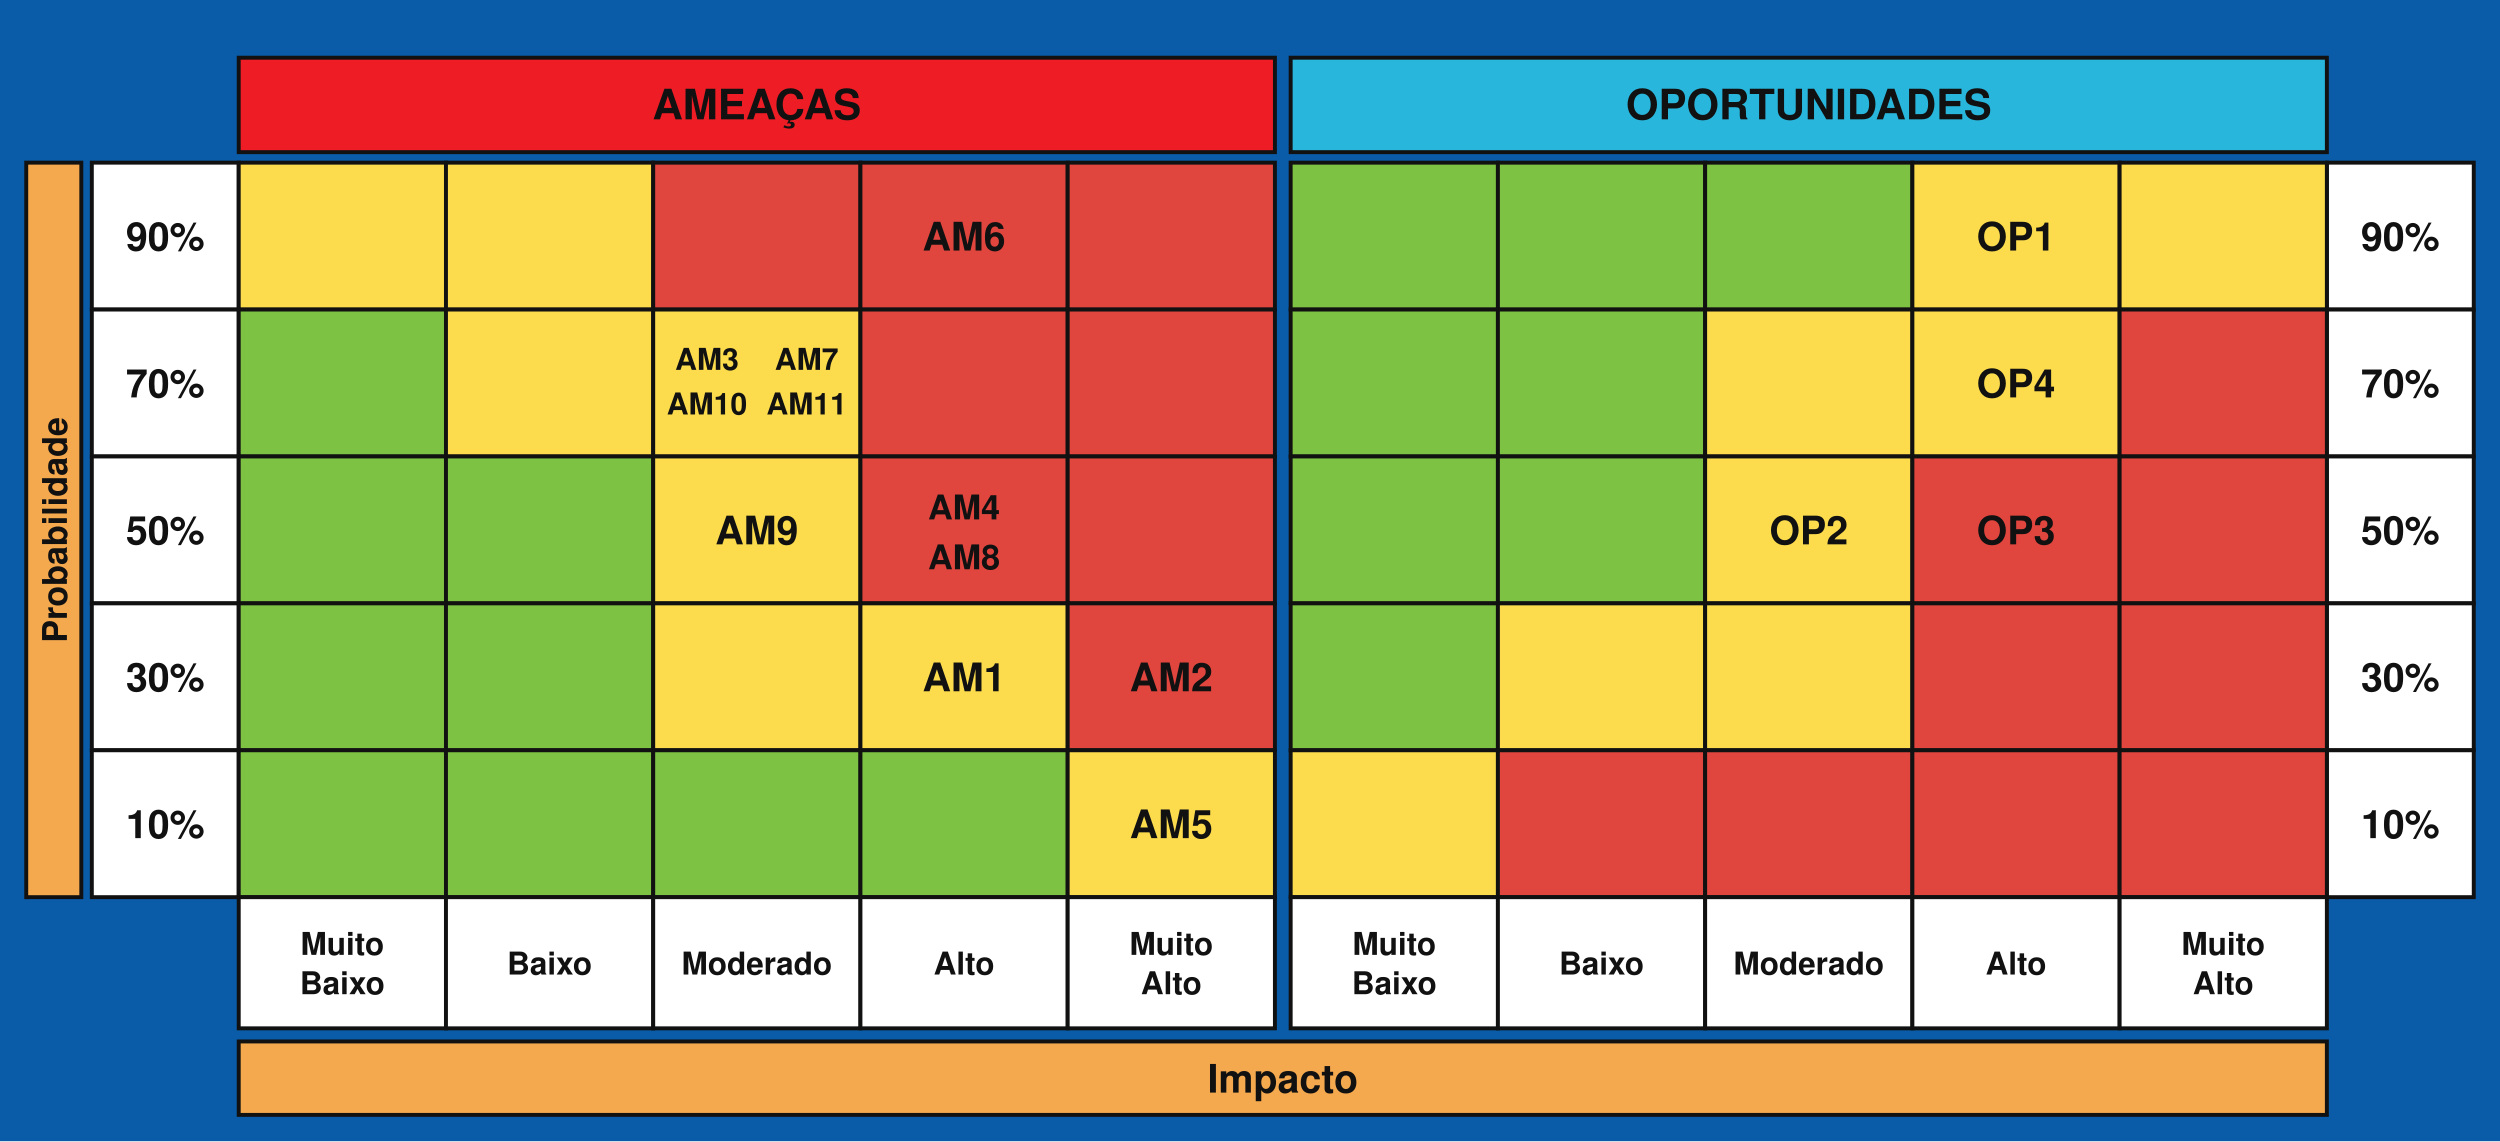
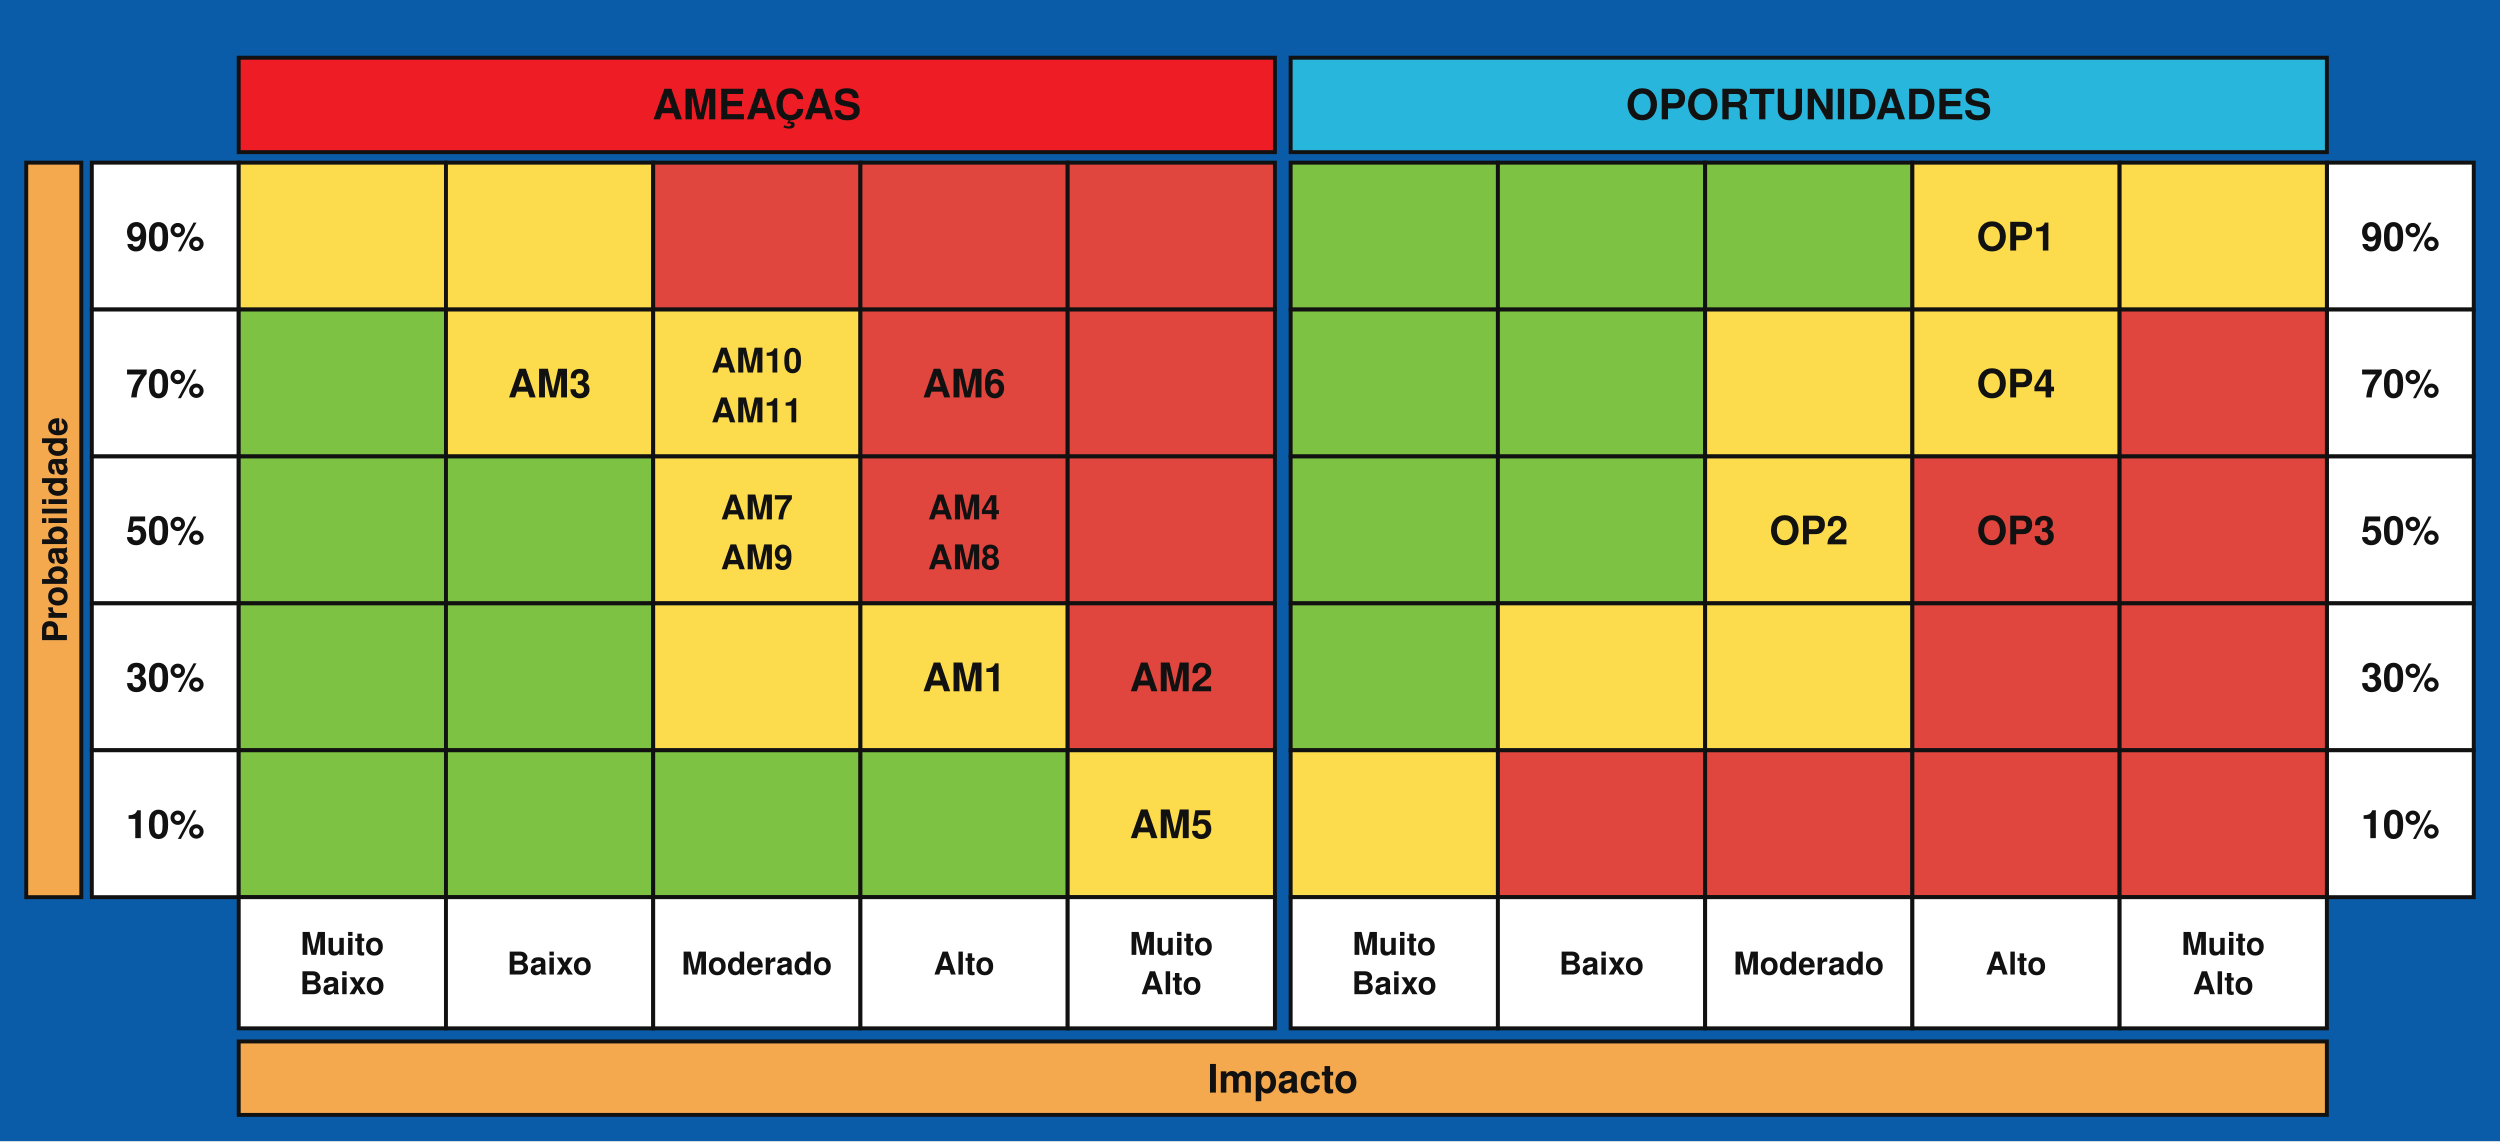
<svg xmlns="http://www.w3.org/2000/svg" viewBox="0 0 1906 870" width="1906" height="870" font-family="Helvetica,Arial,sans-serif">
  <rect width="1906" height="870" fill="#0A5CA8" />
  <rect x="182" y="44" width="790" height="72" fill="#EE1C25" stroke="#111111" stroke-width="3" />
  <text x="577.0" y="91.0" text-anchor="middle" font-size="32" font-weight="700" fill="#111111">AMEAÇAS</text>
  <rect x="984" y="44" width="790" height="72" fill="#29B6DC" stroke="#111111" stroke-width="3" />
  <text x="1379.0" y="91.0" text-anchor="middle" font-size="32" font-weight="700" fill="#111111">OPORTUNIDADES</text>
  <rect x="20" y="124" width="42" height="560" fill="#F5A94E" stroke="#111111" stroke-width="3" />
  <text transform="translate(51.0,404.0) rotate(-90)" text-anchor="middle" font-size="26" font-weight="700" fill="#111111">Probabilidade</text>
  <rect x="70" y="124" width="112" height="112" fill="#FFFFFF" stroke="#111111" stroke-width="3" />
  <text x="126.0" y="191.0" text-anchor="middle" font-size="30" font-weight="700" fill="#111111">90%</text>
  <rect x="1774" y="124" width="112" height="112" fill="#FFFFFF" stroke="#111111" stroke-width="3" />
  <text x="1830.0" y="191.0" text-anchor="middle" font-size="30" font-weight="700" fill="#111111">90%</text>
  <rect x="182" y="124" width="158" height="112" fill="#FCDC4D" stroke="#111111" stroke-width="3" />
  <rect x="984" y="124" width="158" height="112" fill="#7DC242" stroke="#111111" stroke-width="3" />
  <rect x="340" y="124" width="158" height="112" fill="#FCDC4D" stroke="#111111" stroke-width="3" />
  <rect x="1142" y="124" width="158" height="112" fill="#7DC242" stroke="#111111" stroke-width="3" />
  <rect x="498" y="124" width="158" height="112" fill="#E0453E" stroke="#111111" stroke-width="3" />
  <rect x="1300" y="124" width="158" height="112" fill="#7DC242" stroke="#111111" stroke-width="3" />
  <rect x="656" y="124" width="158" height="112" fill="#E0453E" stroke="#111111" stroke-width="3" />
  <rect x="1458" y="124" width="158" height="112" fill="#FCDC4D" stroke="#111111" stroke-width="3" />
  <rect x="814" y="124" width="158" height="112" fill="#E0453E" stroke="#111111" stroke-width="3" />
  <rect x="1616" y="124" width="158" height="112" fill="#FCDC4D" stroke="#111111" stroke-width="3" />
  <rect x="70" y="236" width="112" height="112" fill="#FFFFFF" stroke="#111111" stroke-width="3" />
  <text x="126.0" y="303.0" text-anchor="middle" font-size="30" font-weight="700" fill="#111111">70%</text>
  <rect x="1774" y="236" width="112" height="112" fill="#FFFFFF" stroke="#111111" stroke-width="3" />
  <text x="1830.0" y="303.0" text-anchor="middle" font-size="30" font-weight="700" fill="#111111">70%</text>
  <rect x="182" y="236" width="158" height="112" fill="#7DC242" stroke="#111111" stroke-width="3" />
  <rect x="984" y="236" width="158" height="112" fill="#7DC242" stroke="#111111" stroke-width="3" />
  <rect x="340" y="236" width="158" height="112" fill="#FCDC4D" stroke="#111111" stroke-width="3" />
  <rect x="1142" y="236" width="158" height="112" fill="#7DC242" stroke="#111111" stroke-width="3" />
  <rect x="498" y="236" width="158" height="112" fill="#FCDC4D" stroke="#111111" stroke-width="3" />
  <rect x="1300" y="236" width="158" height="112" fill="#FCDC4D" stroke="#111111" stroke-width="3" />
  <rect x="656" y="236" width="158" height="112" fill="#E0453E" stroke="#111111" stroke-width="3" />
  <rect x="1458" y="236" width="158" height="112" fill="#FCDC4D" stroke="#111111" stroke-width="3" />
  <rect x="814" y="236" width="158" height="112" fill="#E0453E" stroke="#111111" stroke-width="3" />
  <rect x="1616" y="236" width="158" height="112" fill="#E0453E" stroke="#111111" stroke-width="3" />
  <rect x="70" y="348" width="112" height="112" fill="#FFFFFF" stroke="#111111" stroke-width="3" />
  <text x="126.0" y="415.0" text-anchor="middle" font-size="30" font-weight="700" fill="#111111">50%</text>
  <rect x="1774" y="348" width="112" height="112" fill="#FFFFFF" stroke="#111111" stroke-width="3" />
  <text x="1830.0" y="415.0" text-anchor="middle" font-size="30" font-weight="700" fill="#111111">50%</text>
  <rect x="182" y="348" width="158" height="112" fill="#7DC242" stroke="#111111" stroke-width="3" />
  <rect x="984" y="348" width="158" height="112" fill="#7DC242" stroke="#111111" stroke-width="3" />
  <rect x="340" y="348" width="158" height="112" fill="#7DC242" stroke="#111111" stroke-width="3" />
  <rect x="1142" y="348" width="158" height="112" fill="#7DC242" stroke="#111111" stroke-width="3" />
  <rect x="498" y="348" width="158" height="112" fill="#FCDC4D" stroke="#111111" stroke-width="3" />
  <rect x="1300" y="348" width="158" height="112" fill="#FCDC4D" stroke="#111111" stroke-width="3" />
  <rect x="656" y="348" width="158" height="112" fill="#E0453E" stroke="#111111" stroke-width="3" />
  <rect x="1458" y="348" width="158" height="112" fill="#E0453E" stroke="#111111" stroke-width="3" />
  <rect x="814" y="348" width="158" height="112" fill="#E0453E" stroke="#111111" stroke-width="3" />
  <rect x="1616" y="348" width="158" height="112" fill="#E0453E" stroke="#111111" stroke-width="3" />
  <rect x="70" y="460" width="112" height="112" fill="#FFFFFF" stroke="#111111" stroke-width="3" />
  <text x="126.0" y="527.0" text-anchor="middle" font-size="30" font-weight="700" fill="#111111">30%</text>
  <rect x="1774" y="460" width="112" height="112" fill="#FFFFFF" stroke="#111111" stroke-width="3" />
  <text x="1830.0" y="527.0" text-anchor="middle" font-size="30" font-weight="700" fill="#111111">30%</text>
  <rect x="182" y="460" width="158" height="112" fill="#7DC242" stroke="#111111" stroke-width="3" />
  <rect x="984" y="460" width="158" height="112" fill="#7DC242" stroke="#111111" stroke-width="3" />
  <rect x="340" y="460" width="158" height="112" fill="#7DC242" stroke="#111111" stroke-width="3" />
  <rect x="1142" y="460" width="158" height="112" fill="#FCDC4D" stroke="#111111" stroke-width="3" />
  <rect x="498" y="460" width="158" height="112" fill="#FCDC4D" stroke="#111111" stroke-width="3" />
  <rect x="1300" y="460" width="158" height="112" fill="#FCDC4D" stroke="#111111" stroke-width="3" />
  <rect x="656" y="460" width="158" height="112" fill="#FCDC4D" stroke="#111111" stroke-width="3" />
  <rect x="1458" y="460" width="158" height="112" fill="#E0453E" stroke="#111111" stroke-width="3" />
  <rect x="814" y="460" width="158" height="112" fill="#E0453E" stroke="#111111" stroke-width="3" />
  <rect x="1616" y="460" width="158" height="112" fill="#E0453E" stroke="#111111" stroke-width="3" />
  <rect x="70" y="572" width="112" height="112" fill="#FFFFFF" stroke="#111111" stroke-width="3" />
  <text x="126.0" y="639.0" text-anchor="middle" font-size="30" font-weight="700" fill="#111111">10%</text>
  <rect x="1774" y="572" width="112" height="112" fill="#FFFFFF" stroke="#111111" stroke-width="3" />
  <text x="1830.0" y="639.0" text-anchor="middle" font-size="30" font-weight="700" fill="#111111">10%</text>
  <rect x="182" y="572" width="158" height="112" fill="#7DC242" stroke="#111111" stroke-width="3" />
  <rect x="984" y="572" width="158" height="112" fill="#FCDC4D" stroke="#111111" stroke-width="3" />
  <rect x="340" y="572" width="158" height="112" fill="#7DC242" stroke="#111111" stroke-width="3" />
  <rect x="1142" y="572" width="158" height="112" fill="#E0453E" stroke="#111111" stroke-width="3" />
  <rect x="498" y="572" width="158" height="112" fill="#7DC242" stroke="#111111" stroke-width="3" />
  <rect x="1300" y="572" width="158" height="112" fill="#E0453E" stroke="#111111" stroke-width="3" />
  <rect x="656" y="572" width="158" height="112" fill="#7DC242" stroke="#111111" stroke-width="3" />
  <rect x="1458" y="572" width="158" height="112" fill="#E0453E" stroke="#111111" stroke-width="3" />
  <rect x="814" y="572" width="158" height="112" fill="#FCDC4D" stroke="#111111" stroke-width="3" />
  <rect x="1616" y="572" width="158" height="112" fill="#E0453E" stroke="#111111" stroke-width="3" />
  <text x="735.0" y="527.0" text-anchor="middle" font-size="30" font-weight="700" fill="#111111">AM1</text>
  <text x="893.0" y="527.0" text-anchor="middle" font-size="30" font-weight="700" fill="#111111">AM2</text>
-   <text x="539.0" y="282.0" text-anchor="middle" font-size="23" font-weight="700" fill="#111111">AM3</text>
-   <text x="615.0" y="282.0" text-anchor="middle" font-size="23" font-weight="700" fill="#111111">AM7</text>
-   <text x="539.0" y="316.0" text-anchor="middle" font-size="23" font-weight="700" fill="#111111">AM10</text>
-   <text x="615.0" y="316.0" text-anchor="middle" font-size="23" font-weight="700" fill="#111111">AM11</text>
+   <text x="419.0" y="303.0" text-anchor="middle" font-size="30" font-weight="700" fill="#111111">AM3</text>
  <text x="735.0" y="396.0" text-anchor="middle" font-size="26" font-weight="700" fill="#111111">AM4</text>
  <text x="735.0" y="434.0" text-anchor="middle" font-size="26" font-weight="700" fill="#111111">AM8</text>
  <text x="893.0" y="639.0" text-anchor="middle" font-size="30" font-weight="700" fill="#111111">AM5</text>
-   <text x="735.0" y="191.0" text-anchor="middle" font-size="30" font-weight="700" fill="#111111">AM6</text>
-   <text x="577.0" y="415.0" text-anchor="middle" font-size="30" font-weight="700" fill="#111111">AM9</text>
+   <text x="735.0" y="303.0" text-anchor="middle" font-size="30" font-weight="700" fill="#111111">AM6</text>
+   <text x="577.0" y="396.0" text-anchor="middle" font-size="26" font-weight="700" fill="#111111">AM7</text>
+   <text x="577.0" y="434.0" text-anchor="middle" font-size="26" font-weight="700" fill="#111111">AM9</text>
+   <text x="577.0" y="284.0" text-anchor="middle" font-size="26" font-weight="700" fill="#111111">AM10</text>
+   <text x="577.0" y="322.0" text-anchor="middle" font-size="26" font-weight="700" fill="#111111">AM11</text>
  <text x="1537.0" y="191.0" text-anchor="middle" font-size="30" font-weight="700" fill="#111111">OP1</text>
  <text x="1379.0" y="415.0" text-anchor="middle" font-size="30" font-weight="700" fill="#111111">OP2</text>
  <text x="1537.0" y="415.0" text-anchor="middle" font-size="30" font-weight="700" fill="#111111">OP3</text>
  <text x="1537.0" y="303.0" text-anchor="middle" font-size="30" font-weight="700" fill="#111111">OP4</text>
  <rect x="182" y="684" width="158" height="100" fill="#FFFFFF" stroke="#111111" stroke-width="3" />
  <text x="261.0" y="728.0" text-anchor="middle" font-size="24" font-weight="700" fill="#111111">Muito</text>
  <text x="261.0" y="758.0" text-anchor="middle" font-size="24" font-weight="700" fill="#111111">Baixo</text>
  <rect x="984" y="684" width="158" height="100" fill="#FFFFFF" stroke="#111111" stroke-width="3" />
  <text x="1063.0" y="728.0" text-anchor="middle" font-size="24" font-weight="700" fill="#111111">Muito</text>
  <text x="1063.0" y="758.0" text-anchor="middle" font-size="24" font-weight="700" fill="#111111">Baixo</text>
  <rect x="340" y="684" width="158" height="100" fill="#FFFFFF" stroke="#111111" stroke-width="3" />
  <text x="419.0" y="743.0" text-anchor="middle" font-size="24" font-weight="700" fill="#111111">Baixo</text>
  <rect x="1142" y="684" width="158" height="100" fill="#FFFFFF" stroke="#111111" stroke-width="3" />
  <text x="1221.0" y="743.0" text-anchor="middle" font-size="24" font-weight="700" fill="#111111">Baixo</text>
  <rect x="498" y="684" width="158" height="100" fill="#FFFFFF" stroke="#111111" stroke-width="3" />
  <text x="577.0" y="743.0" text-anchor="middle" font-size="24" font-weight="700" fill="#111111">Moderado</text>
  <rect x="1300" y="684" width="158" height="100" fill="#FFFFFF" stroke="#111111" stroke-width="3" />
  <text x="1379.0" y="743.0" text-anchor="middle" font-size="24" font-weight="700" fill="#111111">Moderado</text>
  <rect x="656" y="684" width="158" height="100" fill="#FFFFFF" stroke="#111111" stroke-width="3" />
  <text x="735.0" y="743.0" text-anchor="middle" font-size="24" font-weight="700" fill="#111111">Alto</text>
  <rect x="1458" y="684" width="158" height="100" fill="#FFFFFF" stroke="#111111" stroke-width="3" />
  <text x="1537.0" y="743.0" text-anchor="middle" font-size="24" font-weight="700" fill="#111111">Alto</text>
  <rect x="814" y="684" width="158" height="100" fill="#FFFFFF" stroke="#111111" stroke-width="3" />
  <text x="893.0" y="728.0" text-anchor="middle" font-size="24" font-weight="700" fill="#111111">Muito</text>
  <text x="893.0" y="758.0" text-anchor="middle" font-size="24" font-weight="700" fill="#111111">Alto</text>
  <rect x="1616" y="684" width="158" height="100" fill="#FFFFFF" stroke="#111111" stroke-width="3" />
  <text x="1695.0" y="728.0" text-anchor="middle" font-size="24" font-weight="700" fill="#111111">Muito</text>
  <text x="1695.0" y="758.0" text-anchor="middle" font-size="24" font-weight="700" fill="#111111">Alto</text>
  <rect x="182" y="794" width="1592" height="56" fill="#F5A94E" stroke="#111111" stroke-width="3" />
  <text x="978.0" y="833.0" text-anchor="middle" font-size="30" font-weight="700" fill="#111111">Impacto</text>
</svg>
